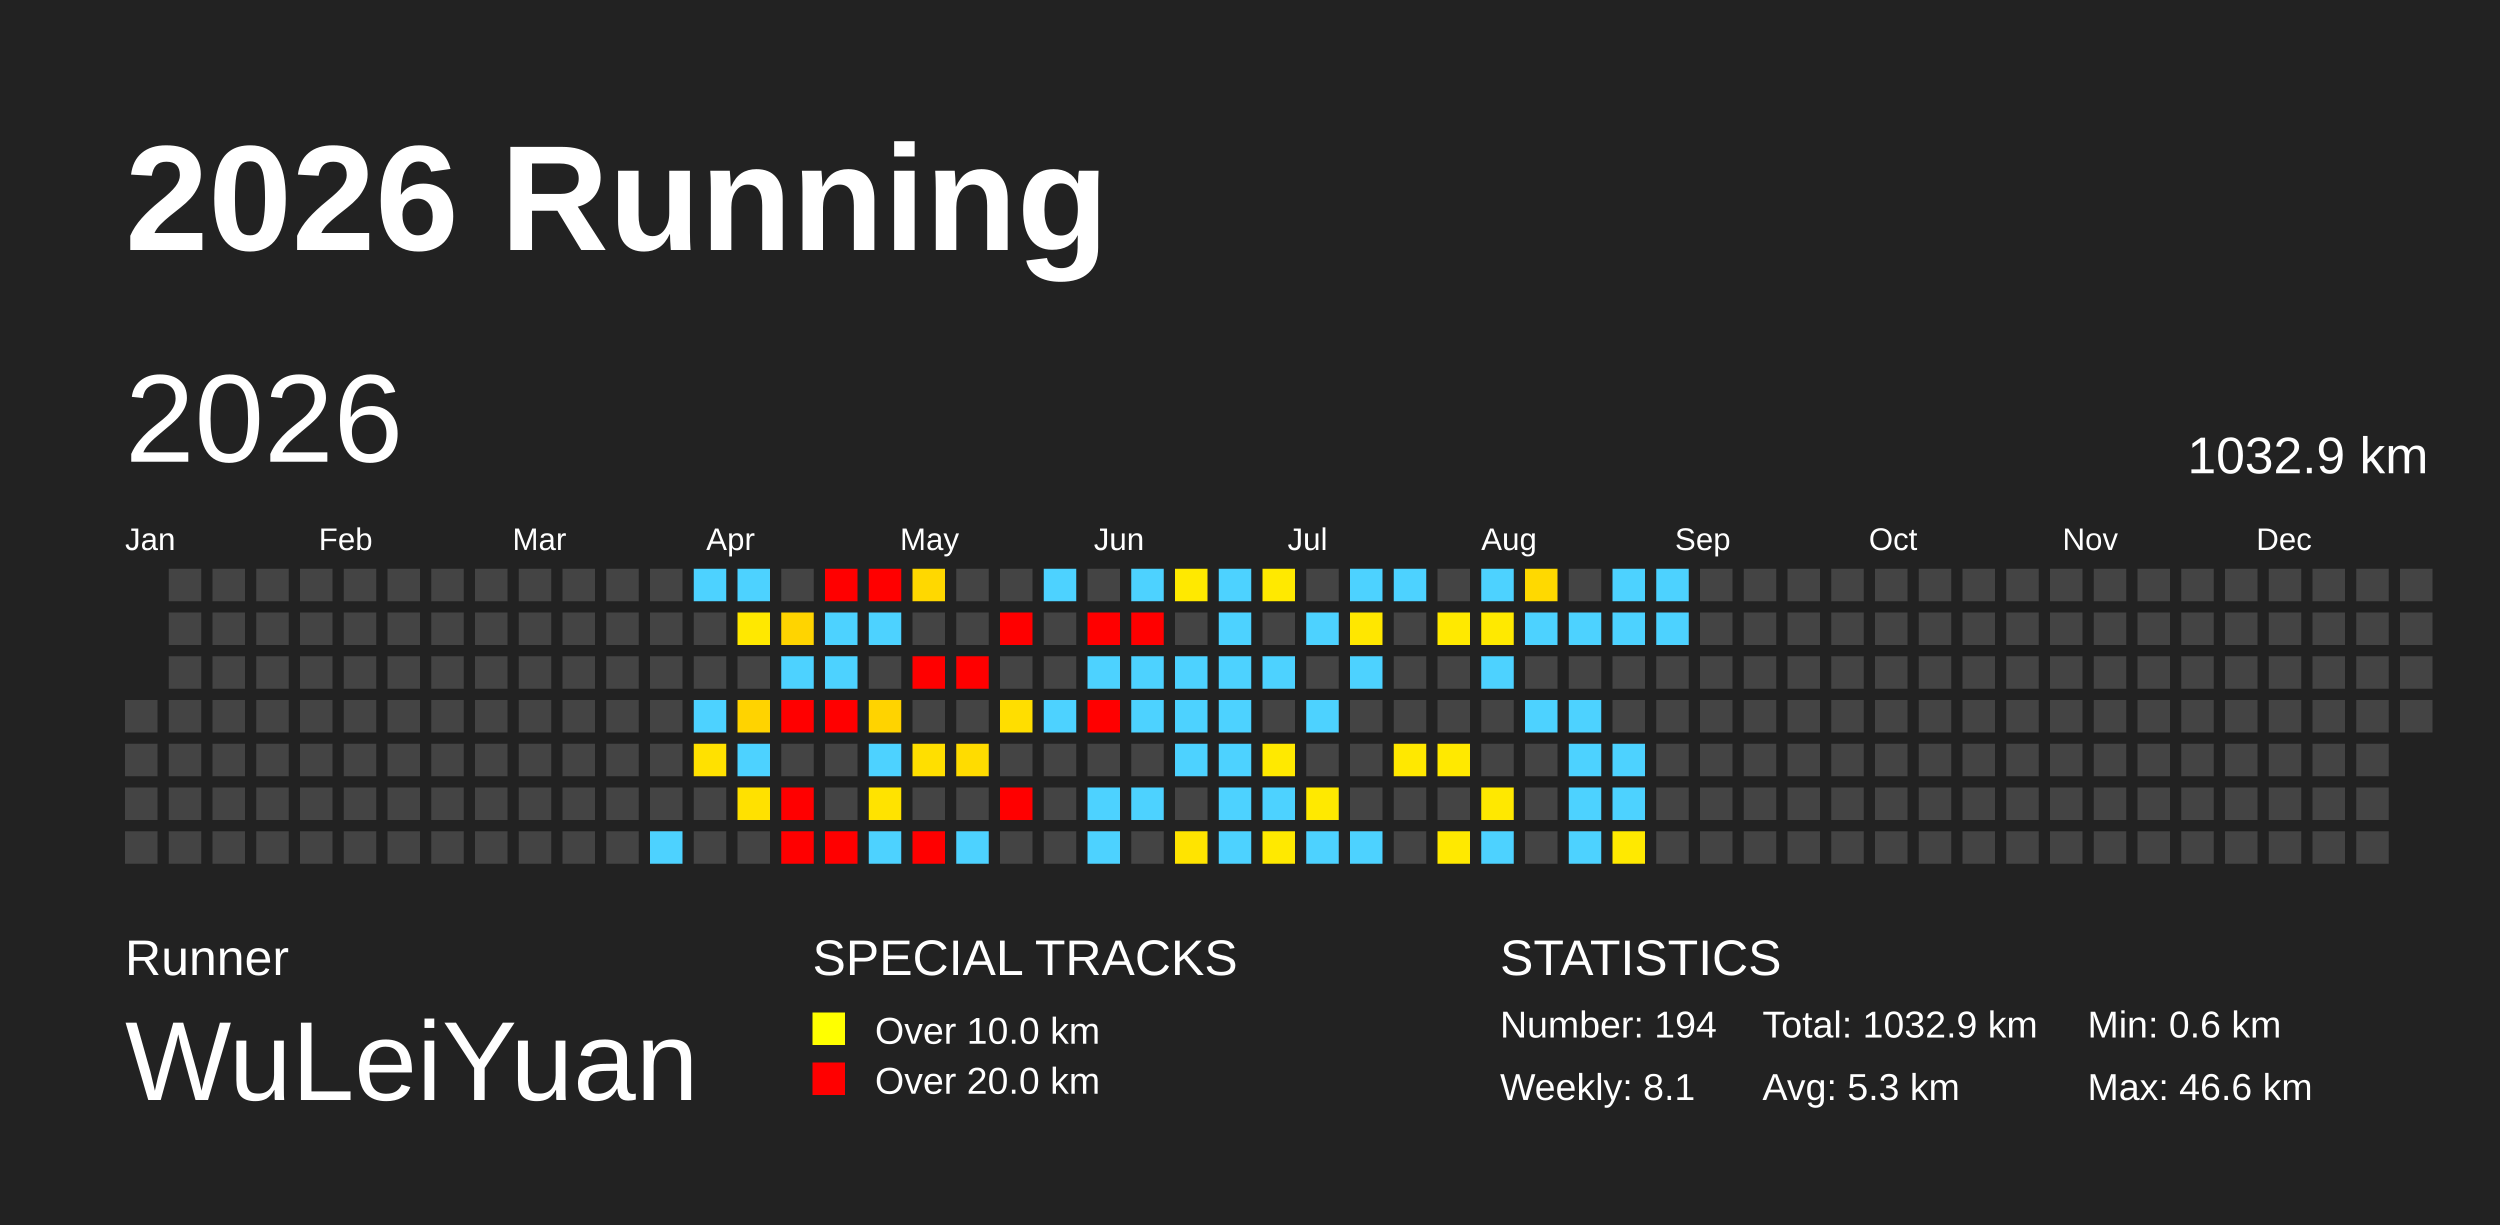
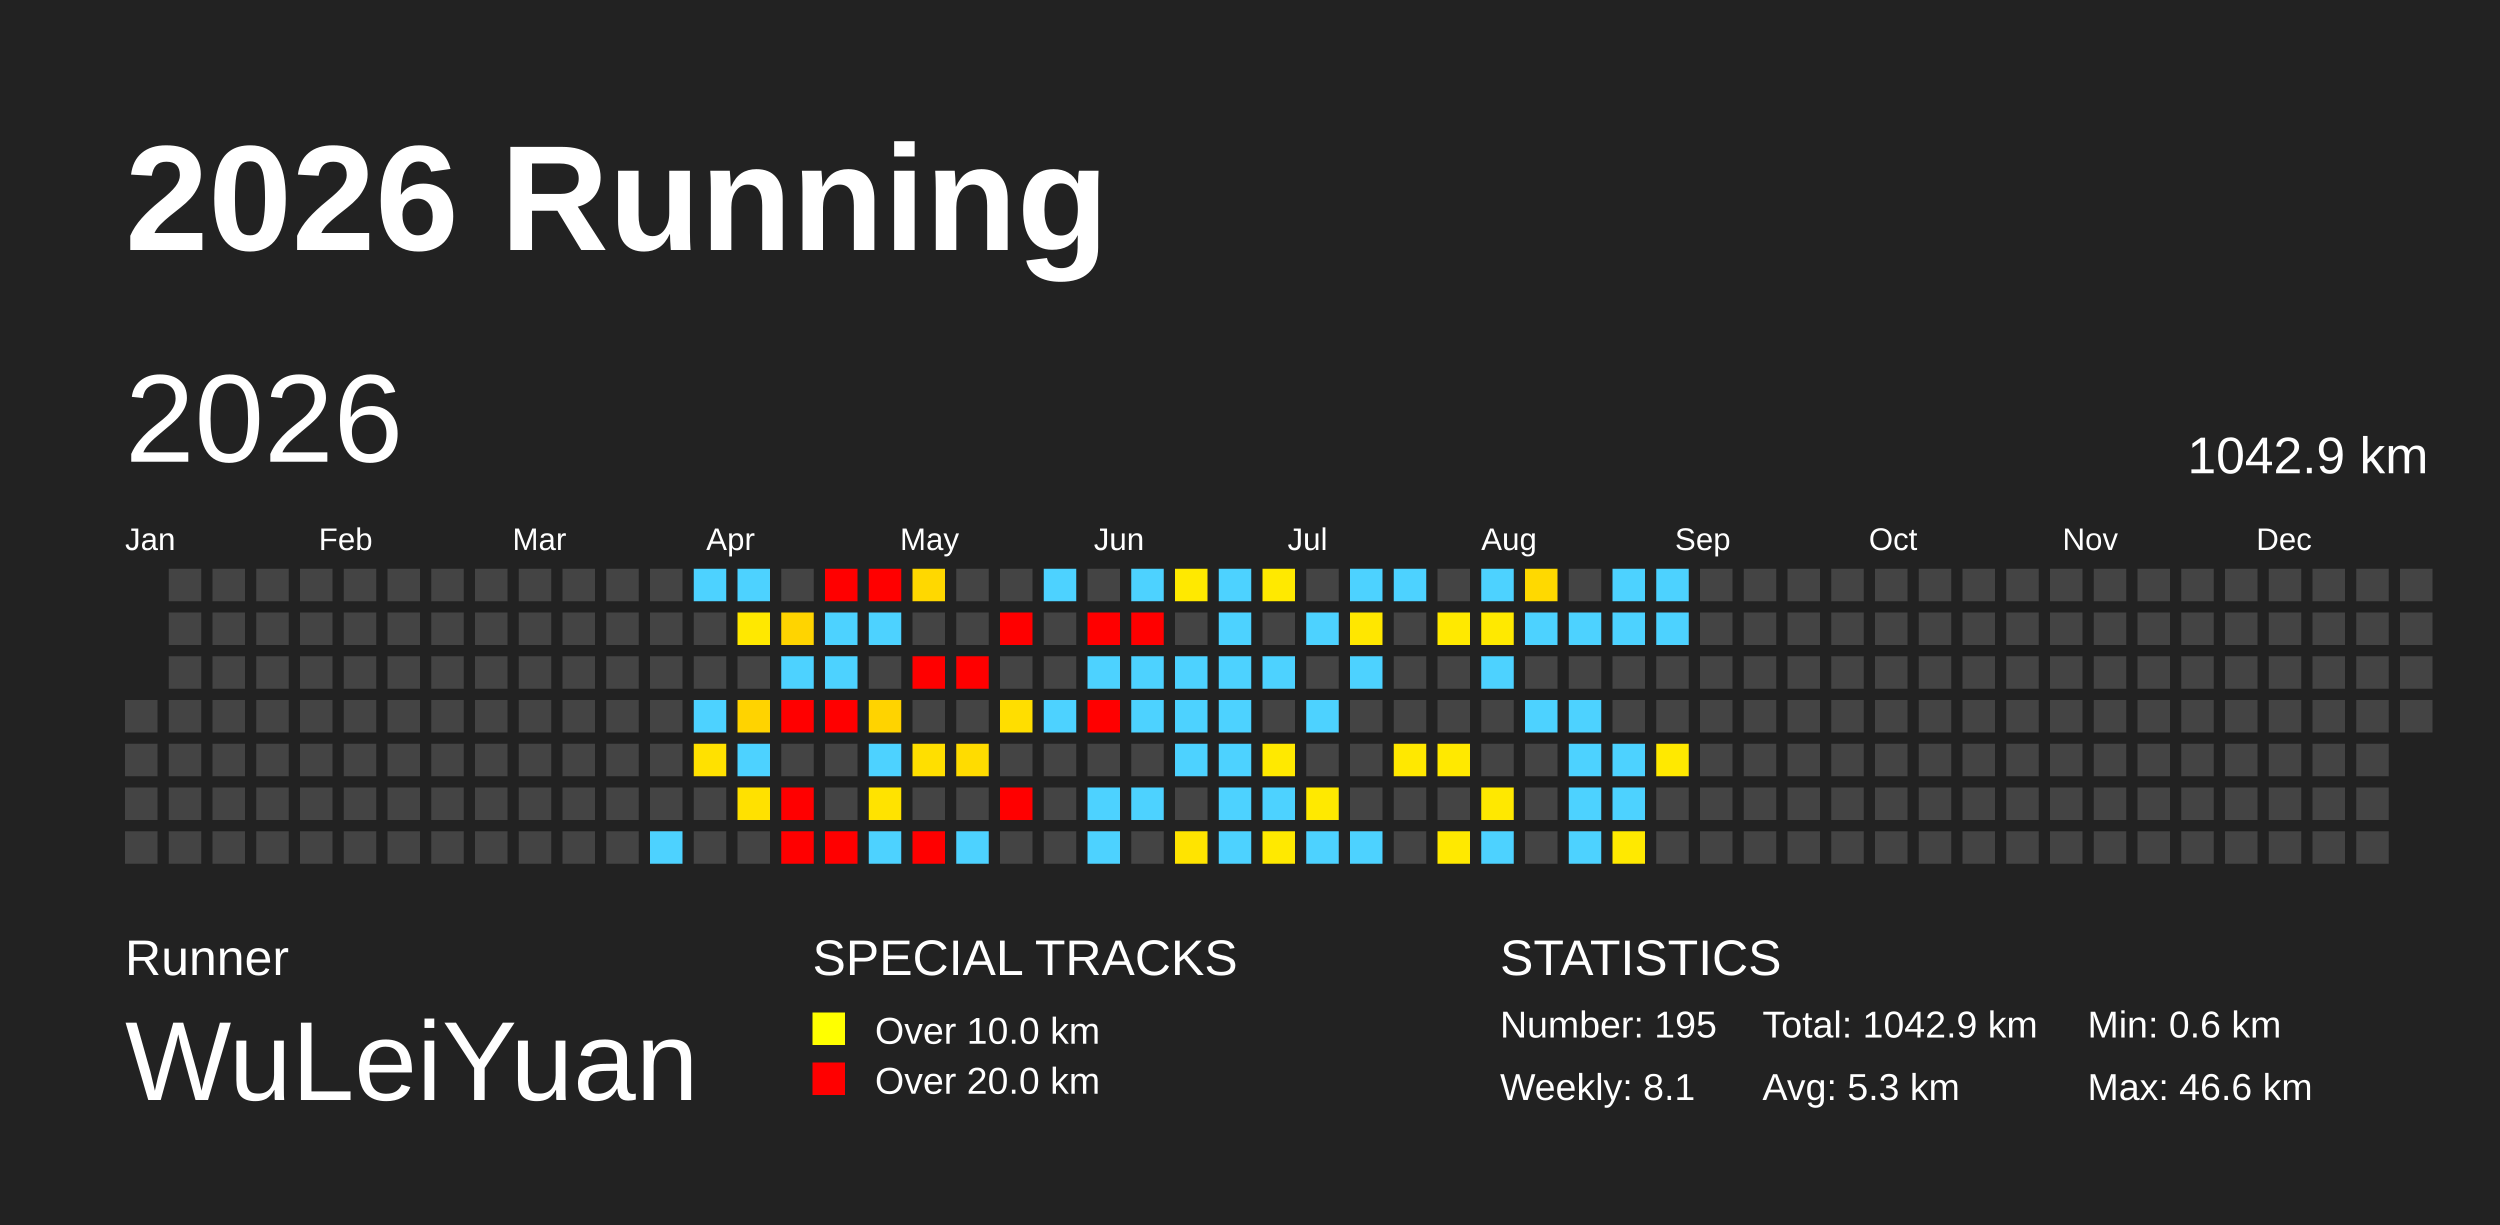
<svg xmlns="http://www.w3.org/2000/svg" baseProfile="full" height="98mm" version="1.1" viewBox="0,0,200,98" width="200mm">
  <defs />
  <rect fill="#222222" height="98" width="200" x="0" y="0" />
  <text fill="#FFFFFF" style="font-size:12px; font-family:Arial; font-weight:bold;" x="10" y="20">2026 Running</text>
  <text fill="#FFFFFF" style="font-size:4px; font-family:Arial" x="10" y="78">Runner</text>
  <text fill="#FFFFFF" style="font-size:9px; font-family:Arial" x="10" y="88">WuLeiYuan</text>
  <text fill="#FFFFFF" style="font-size:4px; font-family:Arial" x="65" y="78">SPECIAL TRACKS</text>
  <rect fill="yellow" height="2.6" width="2.6" x="65" y="81" />
  <text fill="#FFFFFF" style="font-size:3px; font-family:Arial" x="70" y="83.5">Over 10.0 km</text>
  <rect fill="red" height="2.6" width="2.6" x="65" y="85" />
  <text fill="#FFFFFF" style="font-size:3px; font-family:Arial" x="70" y="87.5">Over 20.0 km</text>
  <text fill="#FFFFFF" style="font-size:4px; font-family:Arial" x="120" y="78">STATISTICS</text>
-   <text fill="#FFFFFF" style="font-size:3px; font-family:Arial" x="120" y="83">Number: 194</text>
+   <text fill="#FFFFFF" style="font-size:3px; font-family:Arial" x="120" y="83">Number: 195</text>
  <text fill="#FFFFFF" style="font-size:3px; font-family:Arial" x="120" y="88">Weekly: 8.1</text>
-   <text fill="#FFFFFF" style="font-size:3px; font-family:Arial" x="141" y="83">Total: 1032.9 km</text>
+   <text fill="#FFFFFF" style="font-size:3px; font-family:Arial" x="141" y="83">Total: 1042.9 km</text>
  <text fill="#FFFFFF" style="font-size:3px; font-family:Arial" x="141" y="88">Avg: 5.3 km</text>
  <text fill="#FFFFFF" style="font-size:3px; font-family:Arial" x="167" y="83">Min: 0.6 km</text>
  <text fill="#FFFFFF" style="font-size:3px; font-family:Arial" x="167" y="88">Max: 46.6 km</text>
  <text dominant-baseline="hanging" fill="#FFFFFF" style="font-size:10.0px; font-family:Arial;" x="10" y="30">2026</text>
-   <text dominant-baseline="hanging" fill="#FFFFFF" style="font-size:4.125px; font-family:Arial;" x="175" y="35">1032.9 km</text>
+   <text dominant-baseline="hanging" fill="#FFFFFF" style="font-size:4.125px; font-family:Arial;" x="175" y="35">1042.9 km</text>
  <text fill="#FFFFFF" style="font-size:2.5px; font-family:Arial" x="10.0" y="44">Jan</text>
  <text fill="#FFFFFF" style="font-size:2.5px; font-family:Arial" x="25.5" y="44">Feb</text>
  <text fill="#FFFFFF" style="font-size:2.5px; font-family:Arial" x="41.0" y="44">Mar</text>
  <text fill="#FFFFFF" style="font-size:2.5px; font-family:Arial" x="56.5" y="44">Apr</text>
  <text fill="#FFFFFF" style="font-size:2.5px; font-family:Arial" x="72.0" y="44">May</text>
  <text fill="#FFFFFF" style="font-size:2.5px; font-family:Arial" x="87.5" y="44">Jun</text>
  <text fill="#FFFFFF" style="font-size:2.5px; font-family:Arial" x="103.0" y="44">Jul</text>
  <text fill="#FFFFFF" style="font-size:2.5px; font-family:Arial" x="118.5" y="44">Aug</text>
  <text fill="#FFFFFF" style="font-size:2.5px; font-family:Arial" x="134.0" y="44">Sep</text>
  <text fill="#FFFFFF" style="font-size:2.5px; font-family:Arial" x="149.5" y="44">Oct</text>
  <text fill="#FFFFFF" style="font-size:2.5px; font-family:Arial" x="165.0" y="44">Nov</text>
  <text fill="#FFFFFF" style="font-size:2.5px; font-family:Arial" x="180.5" y="44">Dec</text>
  <rect fill="#444444" height="2.6" width="2.6" x="10.0" y="56.0" />
  <rect fill="#444444" height="2.6" width="2.6" x="10.0" y="59.5" />
  <rect fill="#444444" height="2.6" width="2.6" x="10.0" y="63.0" />
  <rect fill="#444444" height="2.6" width="2.6" x="10.0" y="66.5" />
  <rect fill="#444444" height="2.6" width="2.6" x="13.5" y="45.5" />
  <rect fill="#444444" height="2.6" width="2.6" x="13.5" y="49.0" />
  <rect fill="#444444" height="2.6" width="2.6" x="13.5" y="52.5" />
  <rect fill="#444444" height="2.6" width="2.6" x="13.5" y="56.0" />
  <rect fill="#444444" height="2.6" width="2.6" x="13.5" y="59.5" />
  <rect fill="#444444" height="2.6" width="2.6" x="13.5" y="63.0" />
  <rect fill="#444444" height="2.6" width="2.6" x="13.5" y="66.5" />
  <rect fill="#444444" height="2.6" width="2.6" x="17.0" y="45.5" />
  <rect fill="#444444" height="2.6" width="2.6" x="17.0" y="49.0" />
  <rect fill="#444444" height="2.6" width="2.6" x="17.0" y="52.5" />
  <rect fill="#444444" height="2.6" width="2.6" x="17.0" y="56.0" />
  <rect fill="#444444" height="2.6" width="2.6" x="17.0" y="59.5" />
  <rect fill="#444444" height="2.6" width="2.6" x="17.0" y="63.0" />
  <rect fill="#444444" height="2.6" width="2.6" x="17.0" y="66.5" />
  <rect fill="#444444" height="2.6" width="2.6" x="20.5" y="45.5" />
  <rect fill="#444444" height="2.6" width="2.6" x="20.5" y="49.0" />
  <rect fill="#444444" height="2.6" width="2.6" x="20.5" y="52.5" />
  <rect fill="#444444" height="2.6" width="2.6" x="20.5" y="56.0" />
  <rect fill="#444444" height="2.6" width="2.6" x="20.5" y="59.5" />
  <rect fill="#444444" height="2.6" width="2.6" x="20.5" y="63.0" />
  <rect fill="#444444" height="2.6" width="2.6" x="20.5" y="66.5" />
  <rect fill="#444444" height="2.6" width="2.6" x="24.0" y="45.5" />
  <rect fill="#444444" height="2.6" width="2.6" x="24.0" y="49.0" />
  <rect fill="#444444" height="2.6" width="2.6" x="24.0" y="52.5" />
  <rect fill="#444444" height="2.6" width="2.6" x="24.0" y="56.0" />
  <rect fill="#444444" height="2.6" width="2.6" x="24.0" y="59.5" />
  <rect fill="#444444" height="2.6" width="2.6" x="24.0" y="63.0" />
  <rect fill="#444444" height="2.6" width="2.6" x="24.0" y="66.5" />
  <rect fill="#444444" height="2.6" width="2.6" x="27.5" y="45.5" />
  <rect fill="#444444" height="2.6" width="2.6" x="27.5" y="49.0" />
  <rect fill="#444444" height="2.6" width="2.6" x="27.5" y="52.5" />
  <rect fill="#444444" height="2.6" width="2.6" x="27.5" y="56.0" />
  <rect fill="#444444" height="2.6" width="2.6" x="27.5" y="59.5" />
  <rect fill="#444444" height="2.6" width="2.6" x="27.5" y="63.0" />
  <rect fill="#444444" height="2.6" width="2.6" x="27.5" y="66.5" />
  <rect fill="#444444" height="2.6" width="2.6" x="31.0" y="45.5" />
  <rect fill="#444444" height="2.6" width="2.6" x="31.0" y="49.0" />
  <rect fill="#444444" height="2.6" width="2.6" x="31.0" y="52.5" />
  <rect fill="#444444" height="2.6" width="2.6" x="31.0" y="56.0" />
  <rect fill="#444444" height="2.6" width="2.6" x="31.0" y="59.5" />
  <rect fill="#444444" height="2.6" width="2.6" x="31.0" y="63.0" />
  <rect fill="#444444" height="2.6" width="2.6" x="31.0" y="66.5" />
  <rect fill="#444444" height="2.6" width="2.6" x="34.5" y="45.5" />
  <rect fill="#444444" height="2.6" width="2.6" x="34.5" y="49.0" />
  <rect fill="#444444" height="2.6" width="2.6" x="34.5" y="52.5" />
  <rect fill="#444444" height="2.6" width="2.6" x="34.5" y="56.0" />
  <rect fill="#444444" height="2.6" width="2.6" x="34.5" y="59.5" />
  <rect fill="#444444" height="2.6" width="2.6" x="34.5" y="63.0" />
  <rect fill="#444444" height="2.6" width="2.6" x="34.5" y="66.5" />
  <rect fill="#444444" height="2.6" width="2.6" x="38.0" y="45.5" />
  <rect fill="#444444" height="2.6" width="2.6" x="38.0" y="49.0" />
  <rect fill="#444444" height="2.6" width="2.6" x="38.0" y="52.5" />
  <rect fill="#444444" height="2.6" width="2.6" x="38.0" y="56.0" />
  <rect fill="#444444" height="2.6" width="2.6" x="38.0" y="59.5" />
  <rect fill="#444444" height="2.6" width="2.6" x="38.0" y="63.0" />
  <rect fill="#444444" height="2.6" width="2.6" x="38.0" y="66.5" />
  <rect fill="#444444" height="2.6" width="2.6" x="41.5" y="45.5" />
  <rect fill="#444444" height="2.6" width="2.6" x="41.5" y="49.0" />
  <rect fill="#444444" height="2.6" width="2.6" x="41.5" y="52.5" />
  <rect fill="#444444" height="2.6" width="2.6" x="41.5" y="56.0" />
  <rect fill="#444444" height="2.6" width="2.6" x="41.5" y="59.5" />
  <rect fill="#444444" height="2.6" width="2.6" x="41.5" y="63.0" />
  <rect fill="#444444" height="2.6" width="2.6" x="41.5" y="66.5" />
  <rect fill="#444444" height="2.6" width="2.6" x="45.0" y="45.5" />
  <rect fill="#444444" height="2.6" width="2.6" x="45.0" y="49.0" />
  <rect fill="#444444" height="2.6" width="2.6" x="45.0" y="52.5" />
  <rect fill="#444444" height="2.6" width="2.6" x="45.0" y="56.0" />
  <rect fill="#444444" height="2.6" width="2.6" x="45.0" y="59.5" />
  <rect fill="#444444" height="2.6" width="2.6" x="45.0" y="63.0" />
  <rect fill="#444444" height="2.6" width="2.6" x="45.0" y="66.5" />
  <rect fill="#444444" height="2.6" width="2.6" x="48.5" y="45.5" />
  <rect fill="#444444" height="2.6" width="2.6" x="48.5" y="49.0" />
  <rect fill="#444444" height="2.6" width="2.6" x="48.5" y="52.5" />
  <rect fill="#444444" height="2.6" width="2.6" x="48.5" y="56.0" />
  <rect fill="#444444" height="2.6" width="2.6" x="48.5" y="59.5" />
  <rect fill="#444444" height="2.6" width="2.6" x="48.5" y="63.0" />
  <rect fill="#444444" height="2.6" width="2.6" x="48.5" y="66.5" />
  <rect fill="#444444" height="2.6" width="2.6" x="52.0" y="45.5" />
  <rect fill="#444444" height="2.6" width="2.6" x="52.0" y="49.0" />
  <rect fill="#444444" height="2.6" width="2.6" x="52.0" y="52.5" />
  <rect fill="#444444" height="2.6" width="2.6" x="52.0" y="56.0" />
  <rect fill="#444444" height="2.6" width="2.6" x="52.0" y="59.5" />
  <rect fill="#444444" height="2.6" width="2.6" x="52.0" y="63.0" />
  <rect fill="#4dd2ff" height="2.6" width="2.6" x="52.0" y="66.5" />
  <rect fill="#4dd2ff" height="2.6" width="2.6" x="55.5" y="45.5" />
  <rect fill="#444444" height="2.6" width="2.6" x="55.5" y="49.0" />
  <rect fill="#444444" height="2.6" width="2.6" x="55.5" y="52.5" />
  <rect fill="#4dd2ff" height="2.6" width="2.6" x="55.5" y="56.0" />
  <rect fill="#ffe100" height="2.6" width="2.6" x="55.5" y="59.5" />
  <rect fill="#444444" height="2.6" width="2.6" x="55.5" y="63.0" />
  <rect fill="#444444" height="2.6" width="2.6" x="55.5" y="66.5" />
  <rect fill="#4dd2ff" height="2.6" width="2.6" x="59.0" y="45.5" />
  <rect fill="#ffe800" height="2.6" width="2.6" x="59.0" y="49.0" />
  <rect fill="#444444" height="2.6" width="2.6" x="59.0" y="52.5" />
  <rect fill="#ffd300" height="2.6" width="2.6" x="59.0" y="56.0" />
  <rect fill="#4dd2ff" height="2.6" width="2.6" x="59.0" y="59.5" />
  <rect fill="#ffe100" height="2.6" width="2.6" x="59.0" y="63.0" />
  <rect fill="#444444" height="2.6" width="2.6" x="59.0" y="66.5" />
  <rect fill="#444444" height="2.6" width="2.6" x="62.5" y="45.5" />
  <rect fill="#ffd400" height="2.6" width="2.6" x="62.5" y="49.0" />
  <rect fill="#4dd2ff" height="2.6" width="2.6" x="62.5" y="52.5" />
  <rect fill="red" height="2.6" width="2.6" x="62.5" y="56.0" />
  <rect fill="#444444" height="2.6" width="2.6" x="62.5" y="59.5" />
  <rect fill="red" height="2.6" width="2.6" x="62.5" y="63.0" />
  <rect fill="red" height="2.6" width="2.6" x="62.5" y="66.5" />
  <rect fill="red" height="2.6" width="2.6" x="66.0" y="45.5" />
  <rect fill="#4dd2ff" height="2.6" width="2.6" x="66.0" y="49.0" />
  <rect fill="#4dd2ff" height="2.6" width="2.6" x="66.0" y="52.5" />
  <rect fill="red" height="2.6" width="2.6" x="66.0" y="56.0" />
  <rect fill="#444444" height="2.6" width="2.6" x="66.0" y="59.5" />
  <rect fill="#444444" height="2.6" width="2.6" x="66.0" y="63.0" />
  <rect fill="red" height="2.6" width="2.6" x="66.0" y="66.5" />
  <rect fill="red" height="2.6" width="2.6" x="69.5" y="45.5" />
  <rect fill="#4dd2ff" height="2.6" width="2.6" x="69.5" y="49.0" />
  <rect fill="#444444" height="2.6" width="2.6" x="69.5" y="52.5" />
  <rect fill="#ffd300" height="2.6" width="2.6" x="69.5" y="56.0" />
  <rect fill="#4dd2ff" height="2.6" width="2.6" x="69.5" y="59.5" />
  <rect fill="#ffe300" height="2.6" width="2.6" x="69.5" y="63.0" />
  <rect fill="#4dd2ff" height="2.6" width="2.6" x="69.5" y="66.5" />
  <rect fill="#ffd800" height="2.6" width="2.6" x="73.0" y="45.5" />
  <rect fill="#444444" height="2.6" width="2.6" x="73.0" y="49.0" />
  <rect fill="red" height="2.6" width="2.6" x="73.0" y="52.5" />
  <rect fill="#444444" height="2.6" width="2.6" x="73.0" y="56.0" />
  <rect fill="#ffdf00" height="2.6" width="2.6" x="73.0" y="59.5" />
  <rect fill="#444444" height="2.6" width="2.6" x="73.0" y="63.0" />
  <rect fill="red" height="2.6" width="2.6" x="73.0" y="66.5" />
  <rect fill="#444444" height="2.6" width="2.6" x="76.5" y="45.5" />
  <rect fill="#444444" height="2.6" width="2.6" x="76.5" y="49.0" />
  <rect fill="red" height="2.6" width="2.6" x="76.5" y="52.5" />
  <rect fill="#444444" height="2.6" width="2.6" x="76.5" y="56.0" />
  <rect fill="#ffdc00" height="2.6" width="2.6" x="76.5" y="59.5" />
  <rect fill="#444444" height="2.6" width="2.6" x="76.5" y="63.0" />
  <rect fill="#4dd2ff" height="2.6" width="2.6" x="76.5" y="66.5" />
  <rect fill="#444444" height="2.6" width="2.6" x="80.0" y="45.5" />
  <rect fill="red" height="2.6" width="2.6" x="80.0" y="49.0" />
  <rect fill="#444444" height="2.6" width="2.6" x="80.0" y="52.5" />
  <rect fill="#ffde00" height="2.6" width="2.6" x="80.0" y="56.0" />
  <rect fill="#444444" height="2.6" width="2.6" x="80.0" y="59.5" />
  <rect fill="red" height="2.6" width="2.6" x="80.0" y="63.0" />
  <rect fill="#444444" height="2.6" width="2.6" x="80.0" y="66.5" />
  <rect fill="#4dd2ff" height="2.6" width="2.6" x="83.5" y="45.5" />
  <rect fill="#444444" height="2.6" width="2.6" x="83.5" y="49.0" />
  <rect fill="#444444" height="2.6" width="2.6" x="83.5" y="52.5" />
  <rect fill="#4dd2ff" height="2.6" width="2.6" x="83.5" y="56.0" />
  <rect fill="#444444" height="2.6" width="2.6" x="83.5" y="59.5" />
  <rect fill="#444444" height="2.6" width="2.6" x="83.5" y="63.0" />
  <rect fill="#444444" height="2.6" width="2.6" x="83.5" y="66.5" />
  <rect fill="#444444" height="2.6" width="2.6" x="87.0" y="45.5" />
  <rect fill="red" height="2.6" width="2.6" x="87.0" y="49.0" />
  <rect fill="#4dd2ff" height="2.6" width="2.6" x="87.0" y="52.5" />
  <rect fill="red" height="2.6" width="2.6" x="87.0" y="56.0" />
  <rect fill="#444444" height="2.6" width="2.6" x="87.0" y="59.5" />
  <rect fill="#4dd2ff" height="2.6" width="2.6" x="87.0" y="63.0" />
  <rect fill="#4dd2ff" height="2.6" width="2.6" x="87.0" y="66.5" />
  <rect fill="#4dd2ff" height="2.6" width="2.6" x="90.5" y="45.5" />
  <rect fill="red" height="2.6" width="2.6" x="90.5" y="49.0" />
  <rect fill="#4dd2ff" height="2.6" width="2.6" x="90.5" y="52.5" />
  <rect fill="#4dd2ff" height="2.6" width="2.6" x="90.5" y="56.0" />
  <rect fill="#444444" height="2.6" width="2.6" x="90.5" y="59.5" />
  <rect fill="#4dd2ff" height="2.6" width="2.6" x="90.5" y="63.0" />
  <rect fill="#444444" height="2.6" width="2.6" x="90.5" y="66.5" />
  <rect fill="#ffe900" height="2.6" width="2.6" x="94.0" y="45.5" />
  <rect fill="#444444" height="2.6" width="2.6" x="94.0" y="49.0" />
  <rect fill="#4dd2ff" height="2.6" width="2.6" x="94.0" y="52.5" />
  <rect fill="#4dd2ff" height="2.6" width="2.6" x="94.0" y="56.0" />
  <rect fill="#4dd2ff" height="2.6" width="2.6" x="94.0" y="59.5" />
  <rect fill="#444444" height="2.6" width="2.6" x="94.0" y="63.0" />
  <rect fill="#ffe400" height="2.6" width="2.6" x="94.0" y="66.5" />
  <rect fill="#4dd2ff" height="2.6" width="2.6" x="97.5" y="45.5" />
  <rect fill="#4dd2ff" height="2.6" width="2.6" x="97.5" y="49.0" />
  <rect fill="#4dd2ff" height="2.6" width="2.6" x="97.5" y="52.5" />
  <rect fill="#4dd2ff" height="2.6" width="2.6" x="97.5" y="56.0" />
  <rect fill="#4dd2ff" height="2.6" width="2.6" x="97.5" y="59.5" />
  <rect fill="#4dd2ff" height="2.6" width="2.6" x="97.5" y="63.0" />
  <rect fill="#4dd2ff" height="2.6" width="2.6" x="97.5" y="66.5" />
  <rect fill="#ffe900" height="2.6" width="2.6" x="101.0" y="45.5" />
  <rect fill="#444444" height="2.6" width="2.6" x="101.0" y="49.0" />
  <rect fill="#4dd2ff" height="2.6" width="2.6" x="101.0" y="52.5" />
  <rect fill="#444444" height="2.6" width="2.6" x="101.0" y="56.0" />
  <rect fill="#ffe900" height="2.6" width="2.6" x="101.0" y="59.5" />
  <rect fill="#4dd2ff" height="2.6" width="2.6" x="101.0" y="63.0" />
  <rect fill="#ffe900" height="2.6" width="2.6" x="101.0" y="66.5" />
  <rect fill="#444444" height="2.6" width="2.6" x="104.5" y="45.5" />
  <rect fill="#4dd2ff" height="2.6" width="2.6" x="104.5" y="49.0" />
  <rect fill="#444444" height="2.6" width="2.6" x="104.5" y="52.5" />
  <rect fill="#4dd2ff" height="2.6" width="2.6" x="104.5" y="56.0" />
  <rect fill="#444444" height="2.6" width="2.6" x="104.5" y="59.5" />
  <rect fill="#ffe900" height="2.6" width="2.6" x="104.5" y="63.0" />
  <rect fill="#4dd2ff" height="2.6" width="2.6" x="104.5" y="66.5" />
  <rect fill="#4dd2ff" height="2.6" width="2.6" x="108.0" y="45.5" />
  <rect fill="#ffe700" height="2.6" width="2.6" x="108.0" y="49.0" />
  <rect fill="#4dd2ff" height="2.6" width="2.6" x="108.0" y="52.5" />
  <rect fill="#444444" height="2.6" width="2.6" x="108.0" y="56.0" />
  <rect fill="#444444" height="2.6" width="2.6" x="108.0" y="59.5" />
  <rect fill="#444444" height="2.6" width="2.6" x="108.0" y="63.0" />
  <rect fill="#4dd2ff" height="2.6" width="2.6" x="108.0" y="66.5" />
  <rect fill="#4dd2ff" height="2.6" width="2.6" x="111.5" y="45.5" />
  <rect fill="#444444" height="2.6" width="2.6" x="111.5" y="49.0" />
  <rect fill="#444444" height="2.6" width="2.6" x="111.5" y="52.5" />
  <rect fill="#444444" height="2.6" width="2.6" x="111.5" y="56.0" />
  <rect fill="#ffe800" height="2.6" width="2.6" x="111.5" y="59.5" />
  <rect fill="#444444" height="2.6" width="2.6" x="111.5" y="63.0" />
  <rect fill="#444444" height="2.6" width="2.6" x="111.5" y="66.5" />
  <rect fill="#444444" height="2.6" width="2.6" x="115.0" y="45.5" />
  <rect fill="#ffe900" height="2.6" width="2.6" x="115.0" y="49.0" />
  <rect fill="#444444" height="2.6" width="2.6" x="115.0" y="52.5" />
  <rect fill="#444444" height="2.6" width="2.6" x="115.0" y="56.0" />
  <rect fill="#ffe900" height="2.6" width="2.6" x="115.0" y="59.5" />
  <rect fill="#444444" height="2.6" width="2.6" x="115.0" y="63.0" />
  <rect fill="#ffe900" height="2.6" width="2.6" x="115.0" y="66.5" />
  <rect fill="#4dd2ff" height="2.6" width="2.6" x="118.5" y="45.5" />
  <rect fill="#ffe900" height="2.6" width="2.6" x="118.5" y="49.0" />
  <rect fill="#4dd2ff" height="2.6" width="2.6" x="118.5" y="52.5" />
  <rect fill="#444444" height="2.6" width="2.6" x="118.5" y="56.0" />
  <rect fill="#444444" height="2.6" width="2.6" x="118.5" y="59.5" />
  <rect fill="#ffe800" height="2.6" width="2.6" x="118.5" y="63.0" />
  <rect fill="#4dd2ff" height="2.6" width="2.6" x="118.5" y="66.5" />
  <rect fill="#ffd900" height="2.6" width="2.6" x="122.0" y="45.5" />
  <rect fill="#4dd2ff" height="2.6" width="2.6" x="122.0" y="49.0" />
  <rect fill="#444444" height="2.6" width="2.6" x="122.0" y="52.5" />
  <rect fill="#4dd2ff" height="2.6" width="2.6" x="122.0" y="56.0" />
  <rect fill="#444444" height="2.6" width="2.6" x="122.0" y="59.5" />
  <rect fill="#444444" height="2.6" width="2.6" x="122.0" y="63.0" />
  <rect fill="#444444" height="2.6" width="2.6" x="122.0" y="66.5" />
  <rect fill="#444444" height="2.6" width="2.6" x="125.5" y="45.5" />
  <rect fill="#4dd2ff" height="2.6" width="2.6" x="125.5" y="49.0" />
  <rect fill="#444444" height="2.6" width="2.6" x="125.5" y="52.5" />
  <rect fill="#4dd2ff" height="2.6" width="2.6" x="125.5" y="56.0" />
  <rect fill="#4dd2ff" height="2.6" width="2.6" x="125.5" y="59.5" />
  <rect fill="#4dd2ff" height="2.6" width="2.6" x="125.5" y="63.0" />
  <rect fill="#4dd2ff" height="2.6" width="2.6" x="125.5" y="66.5" />
  <rect fill="#4dd2ff" height="2.6" width="2.6" x="129.0" y="45.5" />
  <rect fill="#4dd2ff" height="2.6" width="2.6" x="129.0" y="49.0" />
  <rect fill="#444444" height="2.6" width="2.6" x="129.0" y="52.5" />
  <rect fill="#444444" height="2.6" width="2.6" x="129.0" y="56.0" />
  <rect fill="#4dd2ff" height="2.6" width="2.6" x="129.0" y="59.5" />
  <rect fill="#4dd2ff" height="2.6" width="2.6" x="129.0" y="63.0" />
  <rect fill="#ffe900" height="2.6" width="2.6" x="129.0" y="66.5" />
  <rect fill="#4dd2ff" height="2.6" width="2.6" x="132.5" y="45.5" />
  <rect fill="#4dd2ff" height="2.6" width="2.6" x="132.5" y="49.0" />
  <rect fill="#444444" height="2.6" width="2.6" x="132.5" y="52.5" />
  <rect fill="#444444" height="2.6" width="2.6" x="132.5" y="56.0" />
-   <rect fill="#444444" height="2.6" width="2.6" x="132.5" y="59.5" />
+   <rect fill="#ffe900" height="2.6" width="2.6" x="132.5" y="59.5" />
  <rect fill="#444444" height="2.6" width="2.6" x="132.5" y="63.0" />
  <rect fill="#444444" height="2.6" width="2.6" x="132.5" y="66.5" />
  <rect fill="#444444" height="2.6" width="2.6" x="136.0" y="45.5" />
  <rect fill="#444444" height="2.6" width="2.6" x="136.0" y="49.0" />
  <rect fill="#444444" height="2.6" width="2.6" x="136.0" y="52.5" />
  <rect fill="#444444" height="2.6" width="2.6" x="136.0" y="56.0" />
  <rect fill="#444444" height="2.6" width="2.6" x="136.0" y="59.5" />
  <rect fill="#444444" height="2.6" width="2.6" x="136.0" y="63.0" />
  <rect fill="#444444" height="2.6" width="2.6" x="136.0" y="66.5" />
  <rect fill="#444444" height="2.6" width="2.6" x="139.5" y="45.5" />
  <rect fill="#444444" height="2.6" width="2.6" x="139.5" y="49.0" />
  <rect fill="#444444" height="2.6" width="2.6" x="139.5" y="52.5" />
  <rect fill="#444444" height="2.6" width="2.6" x="139.5" y="56.0" />
  <rect fill="#444444" height="2.6" width="2.6" x="139.5" y="59.5" />
  <rect fill="#444444" height="2.6" width="2.6" x="139.5" y="63.0" />
  <rect fill="#444444" height="2.6" width="2.6" x="139.5" y="66.5" />
  <rect fill="#444444" height="2.6" width="2.6" x="143.0" y="45.5" />
  <rect fill="#444444" height="2.6" width="2.6" x="143.0" y="49.0" />
  <rect fill="#444444" height="2.6" width="2.6" x="143.0" y="52.5" />
  <rect fill="#444444" height="2.6" width="2.6" x="143.0" y="56.0" />
  <rect fill="#444444" height="2.6" width="2.6" x="143.0" y="59.5" />
  <rect fill="#444444" height="2.6" width="2.6" x="143.0" y="63.0" />
  <rect fill="#444444" height="2.6" width="2.6" x="143.0" y="66.5" />
  <rect fill="#444444" height="2.6" width="2.6" x="146.5" y="45.5" />
  <rect fill="#444444" height="2.6" width="2.6" x="146.5" y="49.0" />
  <rect fill="#444444" height="2.6" width="2.6" x="146.5" y="52.5" />
  <rect fill="#444444" height="2.6" width="2.6" x="146.5" y="56.0" />
  <rect fill="#444444" height="2.6" width="2.6" x="146.5" y="59.5" />
  <rect fill="#444444" height="2.6" width="2.6" x="146.5" y="63.0" />
  <rect fill="#444444" height="2.6" width="2.6" x="146.5" y="66.5" />
  <rect fill="#444444" height="2.6" width="2.6" x="150.0" y="45.5" />
  <rect fill="#444444" height="2.6" width="2.6" x="150.0" y="49.0" />
  <rect fill="#444444" height="2.6" width="2.6" x="150.0" y="52.5" />
  <rect fill="#444444" height="2.6" width="2.6" x="150.0" y="56.0" />
  <rect fill="#444444" height="2.6" width="2.6" x="150.0" y="59.5" />
  <rect fill="#444444" height="2.6" width="2.6" x="150.0" y="63.0" />
  <rect fill="#444444" height="2.6" width="2.6" x="150.0" y="66.5" />
  <rect fill="#444444" height="2.6" width="2.6" x="153.5" y="45.5" />
  <rect fill="#444444" height="2.6" width="2.6" x="153.5" y="49.0" />
  <rect fill="#444444" height="2.6" width="2.6" x="153.5" y="52.5" />
  <rect fill="#444444" height="2.6" width="2.6" x="153.5" y="56.0" />
  <rect fill="#444444" height="2.6" width="2.6" x="153.5" y="59.5" />
  <rect fill="#444444" height="2.6" width="2.6" x="153.5" y="63.0" />
  <rect fill="#444444" height="2.6" width="2.6" x="153.5" y="66.5" />
  <rect fill="#444444" height="2.6" width="2.6" x="157.0" y="45.5" />
  <rect fill="#444444" height="2.6" width="2.6" x="157.0" y="49.0" />
  <rect fill="#444444" height="2.6" width="2.6" x="157.0" y="52.5" />
  <rect fill="#444444" height="2.6" width="2.6" x="157.0" y="56.0" />
  <rect fill="#444444" height="2.6" width="2.6" x="157.0" y="59.5" />
  <rect fill="#444444" height="2.6" width="2.6" x="157.0" y="63.0" />
  <rect fill="#444444" height="2.6" width="2.6" x="157.0" y="66.5" />
  <rect fill="#444444" height="2.6" width="2.6" x="160.5" y="45.5" />
  <rect fill="#444444" height="2.6" width="2.6" x="160.5" y="49.0" />
  <rect fill="#444444" height="2.6" width="2.6" x="160.5" y="52.5" />
  <rect fill="#444444" height="2.6" width="2.6" x="160.5" y="56.0" />
  <rect fill="#444444" height="2.6" width="2.6" x="160.5" y="59.5" />
  <rect fill="#444444" height="2.6" width="2.6" x="160.5" y="63.0" />
  <rect fill="#444444" height="2.6" width="2.6" x="160.5" y="66.5" />
  <rect fill="#444444" height="2.6" width="2.6" x="164.0" y="45.5" />
  <rect fill="#444444" height="2.6" width="2.6" x="164.0" y="49.0" />
  <rect fill="#444444" height="2.6" width="2.6" x="164.0" y="52.5" />
  <rect fill="#444444" height="2.6" width="2.6" x="164.0" y="56.0" />
  <rect fill="#444444" height="2.6" width="2.6" x="164.0" y="59.5" />
  <rect fill="#444444" height="2.6" width="2.6" x="164.0" y="63.0" />
  <rect fill="#444444" height="2.6" width="2.6" x="164.0" y="66.5" />
  <rect fill="#444444" height="2.6" width="2.6" x="167.5" y="45.5" />
  <rect fill="#444444" height="2.6" width="2.6" x="167.5" y="49.0" />
  <rect fill="#444444" height="2.6" width="2.6" x="167.5" y="52.5" />
  <rect fill="#444444" height="2.6" width="2.6" x="167.5" y="56.0" />
  <rect fill="#444444" height="2.6" width="2.6" x="167.5" y="59.5" />
  <rect fill="#444444" height="2.6" width="2.6" x="167.5" y="63.0" />
  <rect fill="#444444" height="2.6" width="2.6" x="167.5" y="66.5" />
  <rect fill="#444444" height="2.6" width="2.6" x="171.0" y="45.5" />
  <rect fill="#444444" height="2.6" width="2.6" x="171.0" y="49.0" />
  <rect fill="#444444" height="2.6" width="2.6" x="171.0" y="52.5" />
  <rect fill="#444444" height="2.6" width="2.6" x="171.0" y="56.0" />
  <rect fill="#444444" height="2.6" width="2.6" x="171.0" y="59.5" />
  <rect fill="#444444" height="2.6" width="2.6" x="171.0" y="63.0" />
  <rect fill="#444444" height="2.6" width="2.6" x="171.0" y="66.5" />
  <rect fill="#444444" height="2.6" width="2.6" x="174.5" y="45.5" />
  <rect fill="#444444" height="2.6" width="2.6" x="174.5" y="49.0" />
  <rect fill="#444444" height="2.6" width="2.6" x="174.5" y="52.5" />
  <rect fill="#444444" height="2.6" width="2.6" x="174.5" y="56.0" />
  <rect fill="#444444" height="2.6" width="2.6" x="174.5" y="59.5" />
  <rect fill="#444444" height="2.6" width="2.6" x="174.5" y="63.0" />
  <rect fill="#444444" height="2.6" width="2.6" x="174.5" y="66.5" />
  <rect fill="#444444" height="2.6" width="2.6" x="178.0" y="45.5" />
  <rect fill="#444444" height="2.6" width="2.6" x="178.0" y="49.0" />
  <rect fill="#444444" height="2.6" width="2.6" x="178.0" y="52.5" />
  <rect fill="#444444" height="2.6" width="2.6" x="178.0" y="56.0" />
  <rect fill="#444444" height="2.6" width="2.6" x="178.0" y="59.5" />
  <rect fill="#444444" height="2.6" width="2.6" x="178.0" y="63.0" />
  <rect fill="#444444" height="2.6" width="2.6" x="178.0" y="66.5" />
  <rect fill="#444444" height="2.6" width="2.6" x="181.5" y="45.5" />
  <rect fill="#444444" height="2.6" width="2.6" x="181.5" y="49.0" />
  <rect fill="#444444" height="2.6" width="2.6" x="181.5" y="52.5" />
  <rect fill="#444444" height="2.6" width="2.6" x="181.5" y="56.0" />
  <rect fill="#444444" height="2.6" width="2.6" x="181.5" y="59.5" />
  <rect fill="#444444" height="2.6" width="2.6" x="181.5" y="63.0" />
  <rect fill="#444444" height="2.6" width="2.6" x="181.5" y="66.5" />
  <rect fill="#444444" height="2.6" width="2.6" x="185.0" y="45.5" />
  <rect fill="#444444" height="2.6" width="2.6" x="185.0" y="49.0" />
  <rect fill="#444444" height="2.6" width="2.6" x="185.0" y="52.5" />
  <rect fill="#444444" height="2.6" width="2.6" x="185.0" y="56.0" />
  <rect fill="#444444" height="2.6" width="2.6" x="185.0" y="59.5" />
  <rect fill="#444444" height="2.6" width="2.6" x="185.0" y="63.0" />
  <rect fill="#444444" height="2.6" width="2.6" x="185.0" y="66.5" />
  <rect fill="#444444" height="2.6" width="2.6" x="188.5" y="45.5" />
  <rect fill="#444444" height="2.6" width="2.6" x="188.5" y="49.0" />
  <rect fill="#444444" height="2.6" width="2.6" x="188.5" y="52.5" />
  <rect fill="#444444" height="2.6" width="2.6" x="188.5" y="56.0" />
  <rect fill="#444444" height="2.6" width="2.6" x="188.5" y="59.5" />
  <rect fill="#444444" height="2.6" width="2.6" x="188.5" y="63.0" />
  <rect fill="#444444" height="2.6" width="2.6" x="188.5" y="66.5" />
  <rect fill="#444444" height="2.6" width="2.6" x="192.0" y="45.5" />
  <rect fill="#444444" height="2.6" width="2.6" x="192.0" y="49.0" />
  <rect fill="#444444" height="2.6" width="2.6" x="192.0" y="52.5" />
  <rect fill="#444444" height="2.6" width="2.6" x="192.0" y="56.0" />
</svg>
